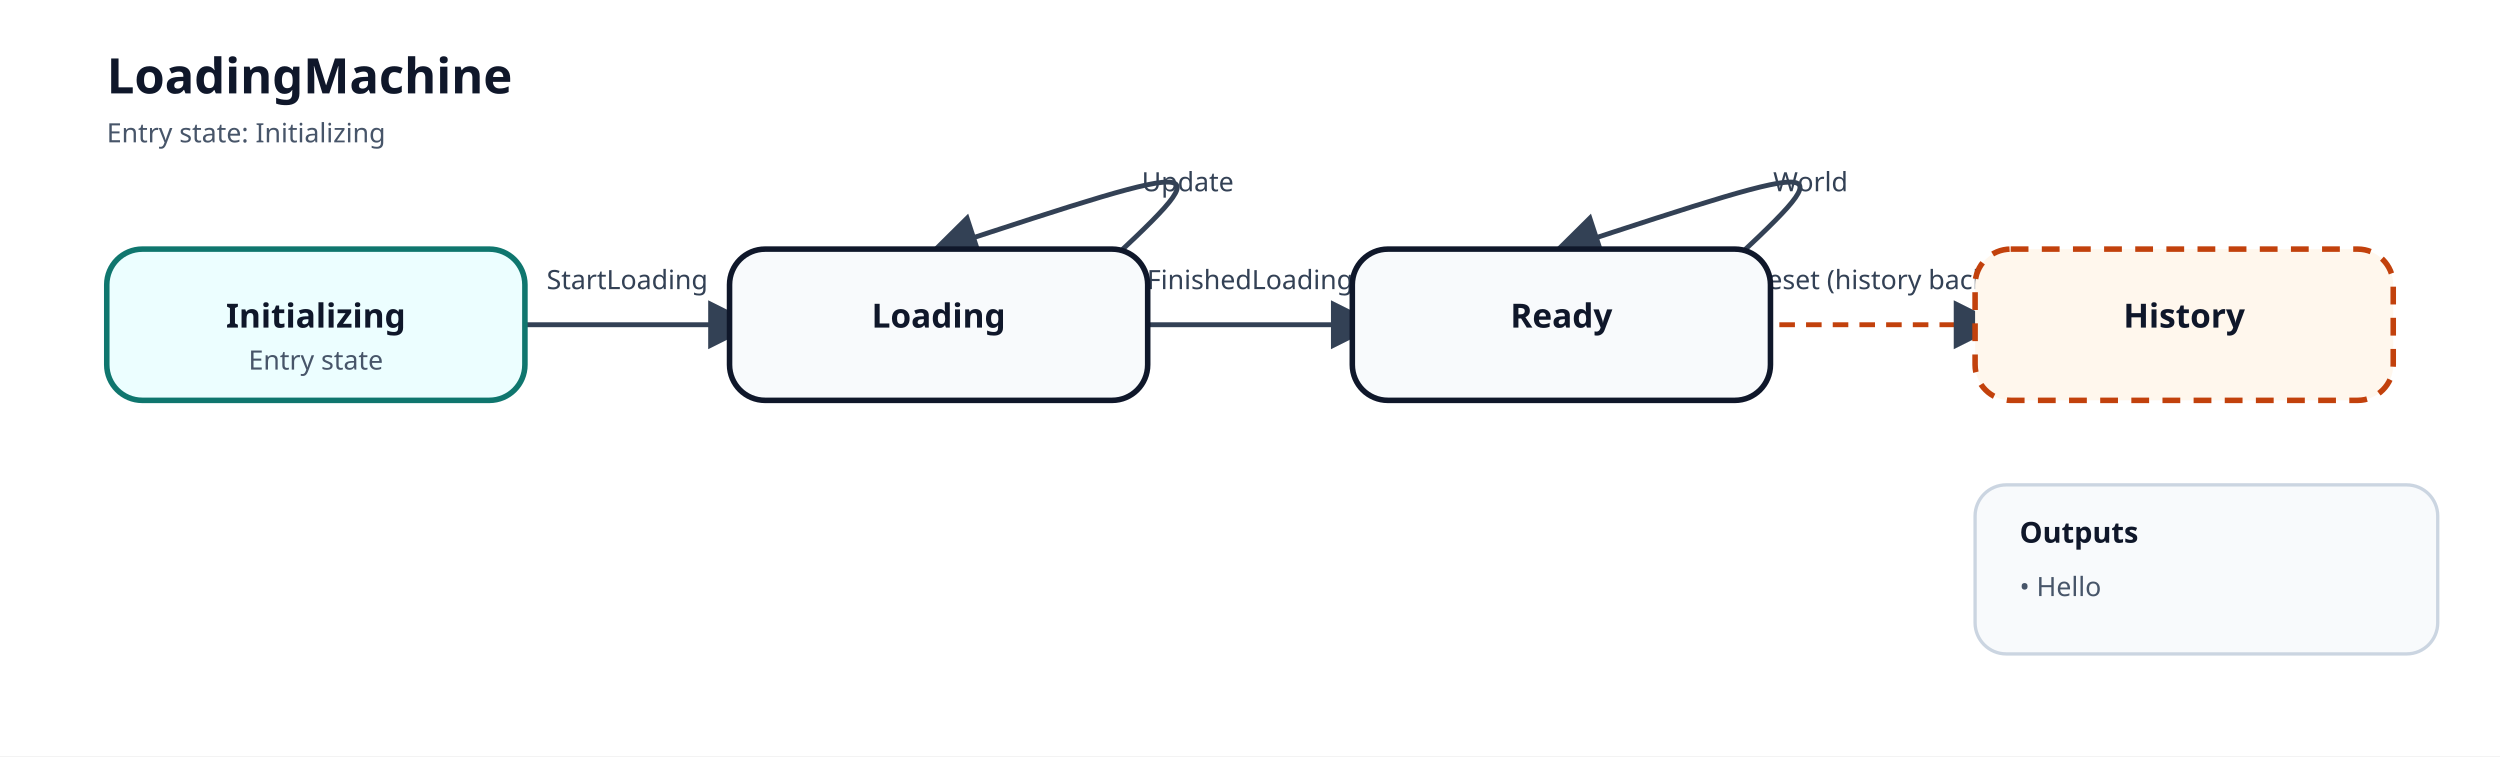
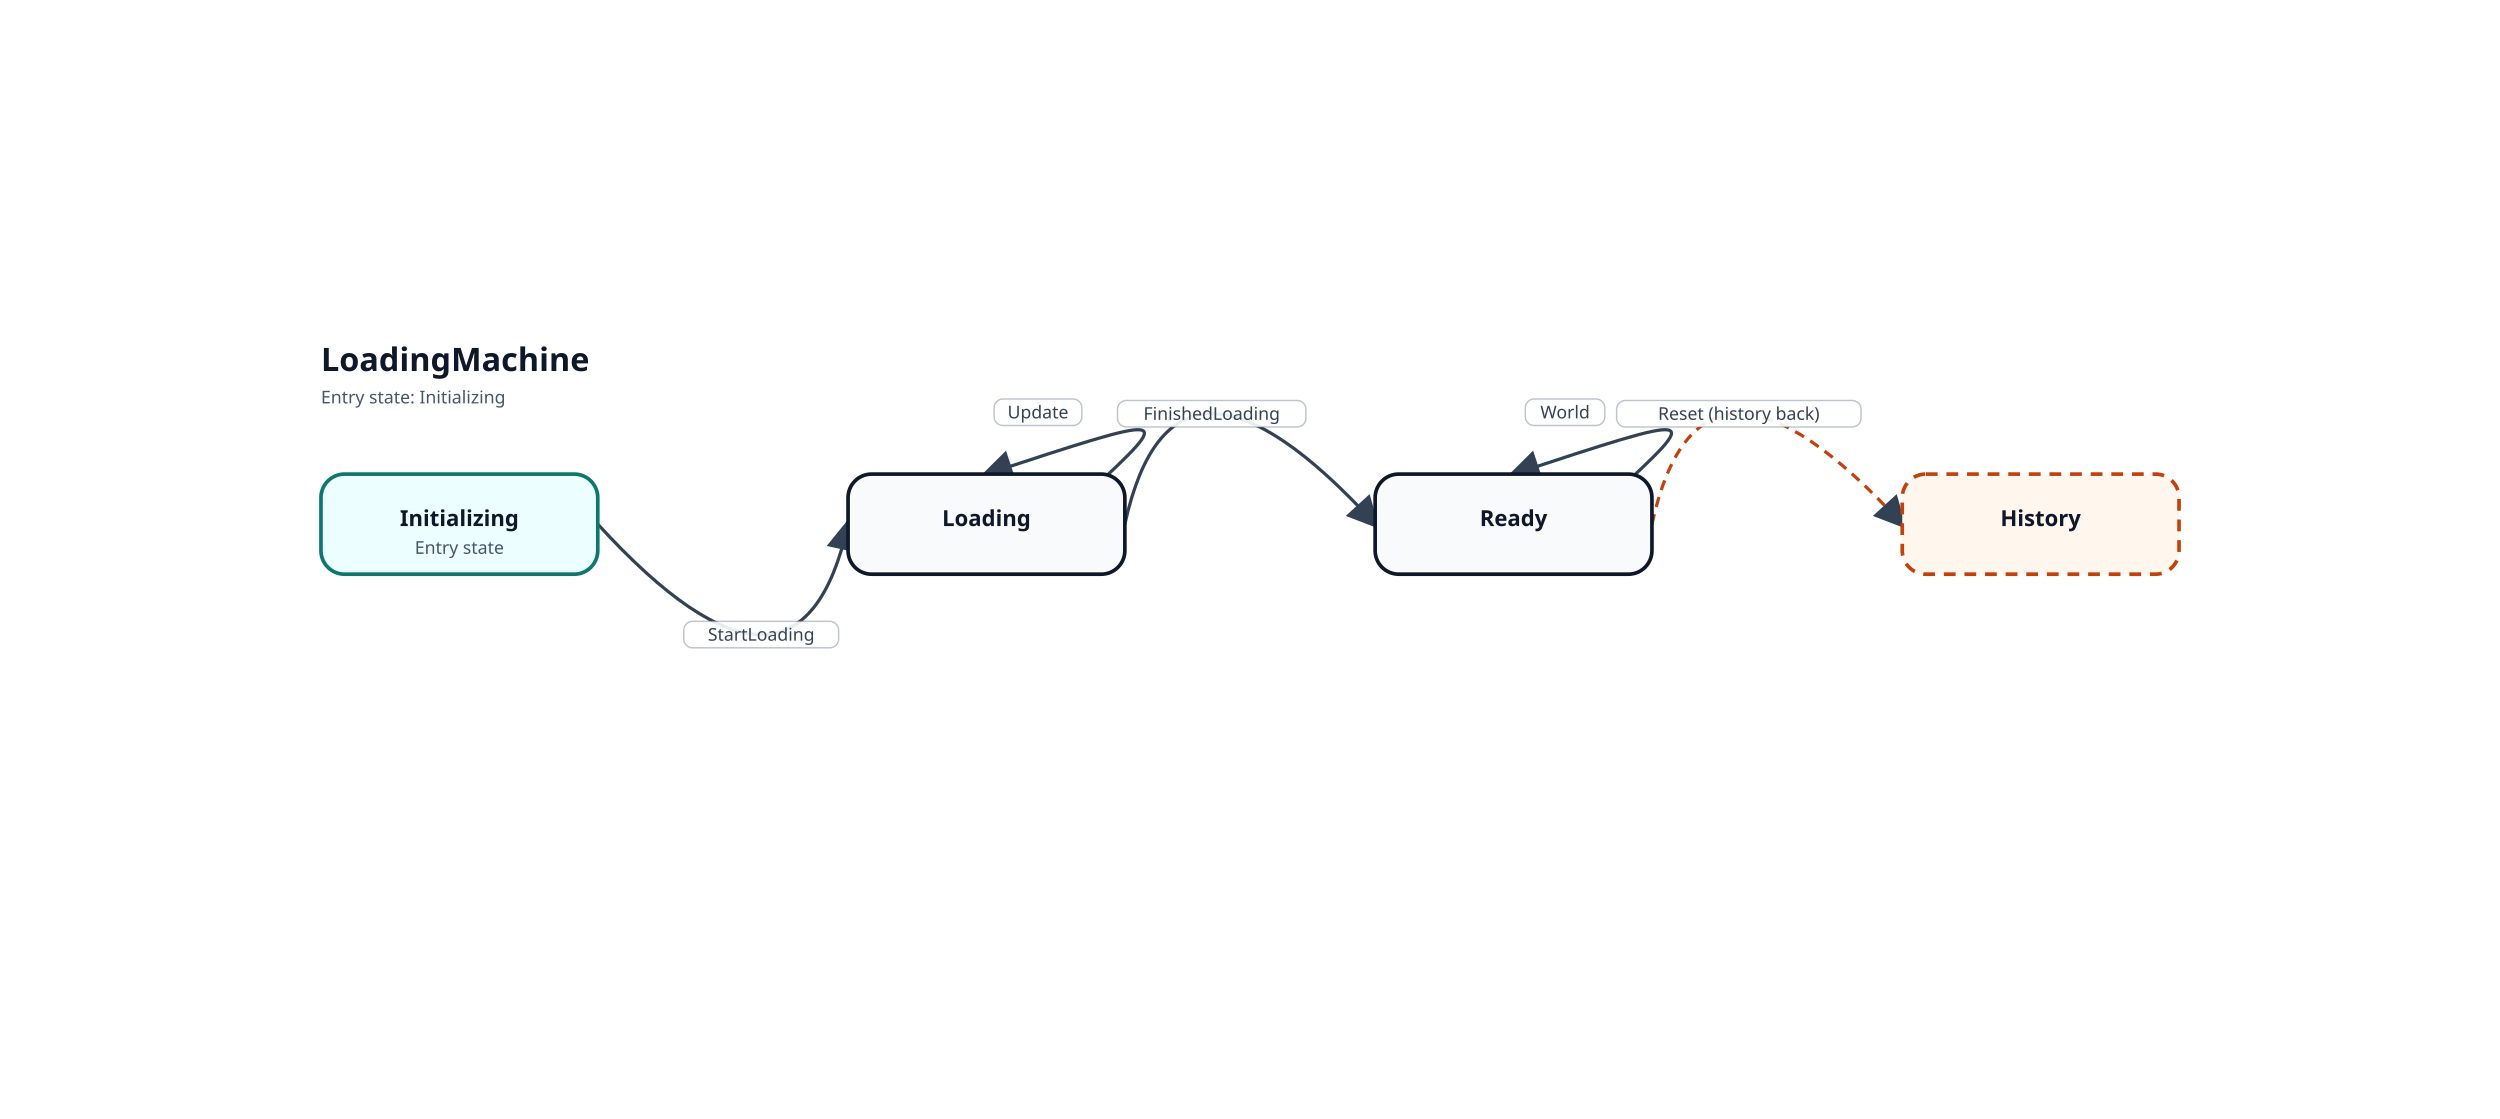
- <svg xmlns="http://www.w3.org/2000/svg" width="1124" height="340" viewBox="0 0 1124 340" role="img" aria-labelledby="title desc">
+ <svg xmlns="http://www.w3.org/2000/svg" width="1698" height="760" viewBox="-170 -210 1698 760" role="img" aria-labelledby="title desc">
  <defs>
    <marker id="arrow" markerWidth="10" markerHeight="10" refX="8" refY="5" orient="auto">
      <path d="M 0 0 L 10 5 L 0 10 Z" fill="#334155" />
    </marker>
    <style>
      .title { font: 700 22px ui-sans-serif, system-ui, sans-serif; fill: #0f172a; }
      .subtitle { font: 12px ui-sans-serif, system-ui, sans-serif; fill: #475569; }
      .node-label { font: 700 15px ui-sans-serif, system-ui, sans-serif; fill: #0f172a; text-anchor: middle; dominant-baseline: middle; }
      .node-subtitle { font: 12px ui-sans-serif, system-ui, sans-serif; fill: #475569; text-anchor: middle; dominant-baseline: middle; }
-       .edge-label { font: 12px ui-sans-serif, system-ui, sans-serif; fill: #334155; text-anchor: middle; }
+       .edge-label { font: 12px ui-sans-serif, system-ui, sans-serif; fill: #334155; text-anchor: middle; dominant-baseline: middle; }
+       .edge-label-bg { fill: rgba(255, 255, 255, 0.9); stroke: rgba(100, 116, 139, 0.42); stroke-width: 1; }
      .panel-title { font: 700 13px ui-sans-serif, system-ui, sans-serif; fill: #0f172a; }
      .panel-row { font: 12px ui-sans-serif, system-ui, sans-serif; fill: #475569; }
    </style>
  </defs>
-   <rect x="0" y="0" width="1124" height="340" fill="#ffffff" />
+   <rect x="-170" y="-210" width="1698" height="760" fill="#ffffff" />
  <text x="48" y="42" class="title">LoadingMachine</text>
  <text x="48" y="64" class="subtitle">Entry state: Initializing</text>
-   <path d="M 228 146 L 336 146" fill="none" stroke="#334155" stroke-width="2.2" marker-end="url(#arrow)" />
-   <text x="282" y="130" class="edge-label">StartLoading</text>
-   <path d="M 508 146 L 616 146" fill="none" stroke="#334155" stroke-width="2.2" marker-end="url(#arrow)" />
-   <text x="562" y="130" class="edge-label">FinishedLoading</text>
-   <path d="M 492 124 C 550 70, 550 70, 422 112" fill="none" stroke="#334155" stroke-width="2.2" marker-end="url(#arrow)" />
-   <text x="534" y="86" class="edge-label">Update</text>
-   <path d="M 788 146 L 896 146" fill="none" stroke="#c2410c" stroke-width="2.2" marker-end="url(#arrow)" stroke-dasharray="7 5" />
-   <text x="842" y="130" class="edge-label">Reset (history back)</text>
-   <path d="M 772 124 C 830 70, 830 70, 702 112" fill="none" stroke="#334155" stroke-width="2.2" marker-end="url(#arrow)" />
-   <text x="814" y="86" class="edge-label">World</text>
+   <path d="M 236 146 Q 373 296 406 146" fill="none" stroke="#334155" stroke-width="2.2" marker-end="url(#arrow)" />
+   <rect x="294.4" y="212" width="105.2" height="18" rx="6" class="edge-label-bg" />
+   <text x="347" y="221" class="edge-label">StartLoading</text>
+   <path d="M 594 146 Q 627 -4 764 146" fill="none" stroke="#334155" stroke-width="2.2" marker-end="url(#arrow)" />
+   <rect x="589" y="62" width="128" height="18" rx="6" class="edge-label-bg" />
+   <text x="653" y="71" class="edge-label">FinishedLoading</text>
+   <path d="M 570 124 C 628 70, 628 70, 500 112" fill="none" stroke="#334155" stroke-width="2.2" marker-end="url(#arrow)" />
+   <rect x="505.2" y="61" width="59.6" height="18" rx="6" class="edge-label-bg" />
+   <text x="535" y="70" class="edge-label">Update</text>
+   <path d="M 952 146 Q 985 -4 1122 146" fill="none" stroke="#c2410c" stroke-width="2.2" marker-end="url(#arrow)" stroke-dasharray="7 5" />
+   <rect x="928" y="62" width="166" height="18" rx="6" class="edge-label-bg" />
+   <text x="1011" y="71" class="edge-label">Reset (history back)</text>
+   <path d="M 928 124 C 986 70, 986 70, 858 112" fill="none" stroke="#334155" stroke-width="2.2" marker-end="url(#arrow)" />
+   <rect x="866" y="61" width="54" height="18" rx="6" class="edge-label-bg" />
+   <text x="893" y="70" class="edge-label">World</text>
  <rect x="48" y="112" width="188" height="68" rx="16" fill="#ecfeff" stroke="#0f766e" stroke-width="2.5" />
  <text x="142" y="142" class="node-label">Initializing</text>
  <text x="142" y="162" class="node-subtitle">Entry state</text>
-   <rect x="328" y="112" width="188" height="68" rx="16" fill="#f8fafc" stroke="#0f172a" stroke-width="2.5" />
-   <text x="422" y="142" class="node-label">Loading</text>
-   <rect x="608" y="112" width="188" height="68" rx="16" fill="#f8fafc" stroke="#0f172a" stroke-width="2.5" />
-   <text x="702" y="142" class="node-label">Ready</text>
-   <rect x="888" y="112" width="188" height="68" rx="16" fill="#fff7ed" stroke="#c2410c" stroke-width="2.5" stroke-dasharray="8 6" />
-   <text x="982" y="142" class="node-label">History</text>
-   <rect x="888" y="218" width="208" height="76" rx="14" fill="#f8fafc" stroke="#cbd5e1" stroke-width="1.5" />
-   <text x="908" y="244" class="panel-title">Outputs</text>
-   <text x="908" y="268" class="panel-row">• Hello</text>
+   <rect x="406" y="112" width="188" height="68" rx="16" fill="#f8fafc" stroke="#0f172a" stroke-width="2.5" />
+   <text x="500" y="142" class="node-label">Loading</text>
+   <rect x="764" y="112" width="188" height="68" rx="16" fill="#f8fafc" stroke="#0f172a" stroke-width="2.5" />
+   <text x="858" y="142" class="node-label">Ready</text>
+   <rect x="1122" y="112" width="188" height="68" rx="16" fill="#fff7ed" stroke="#c2410c" stroke-width="2.5" stroke-dasharray="8 6" />
+   <text x="1216" y="142" class="node-label">History</text>
+   <rect x="1462" y="638" width="208" height="76" rx="14" fill="#f8fafc" stroke="#cbd5e1" stroke-width="1.5" />
+   <text x="1482" y="664" class="panel-title">Outputs</text>
+   <text x="1482" y="688" class="panel-row">• Hello</text>
</svg>
